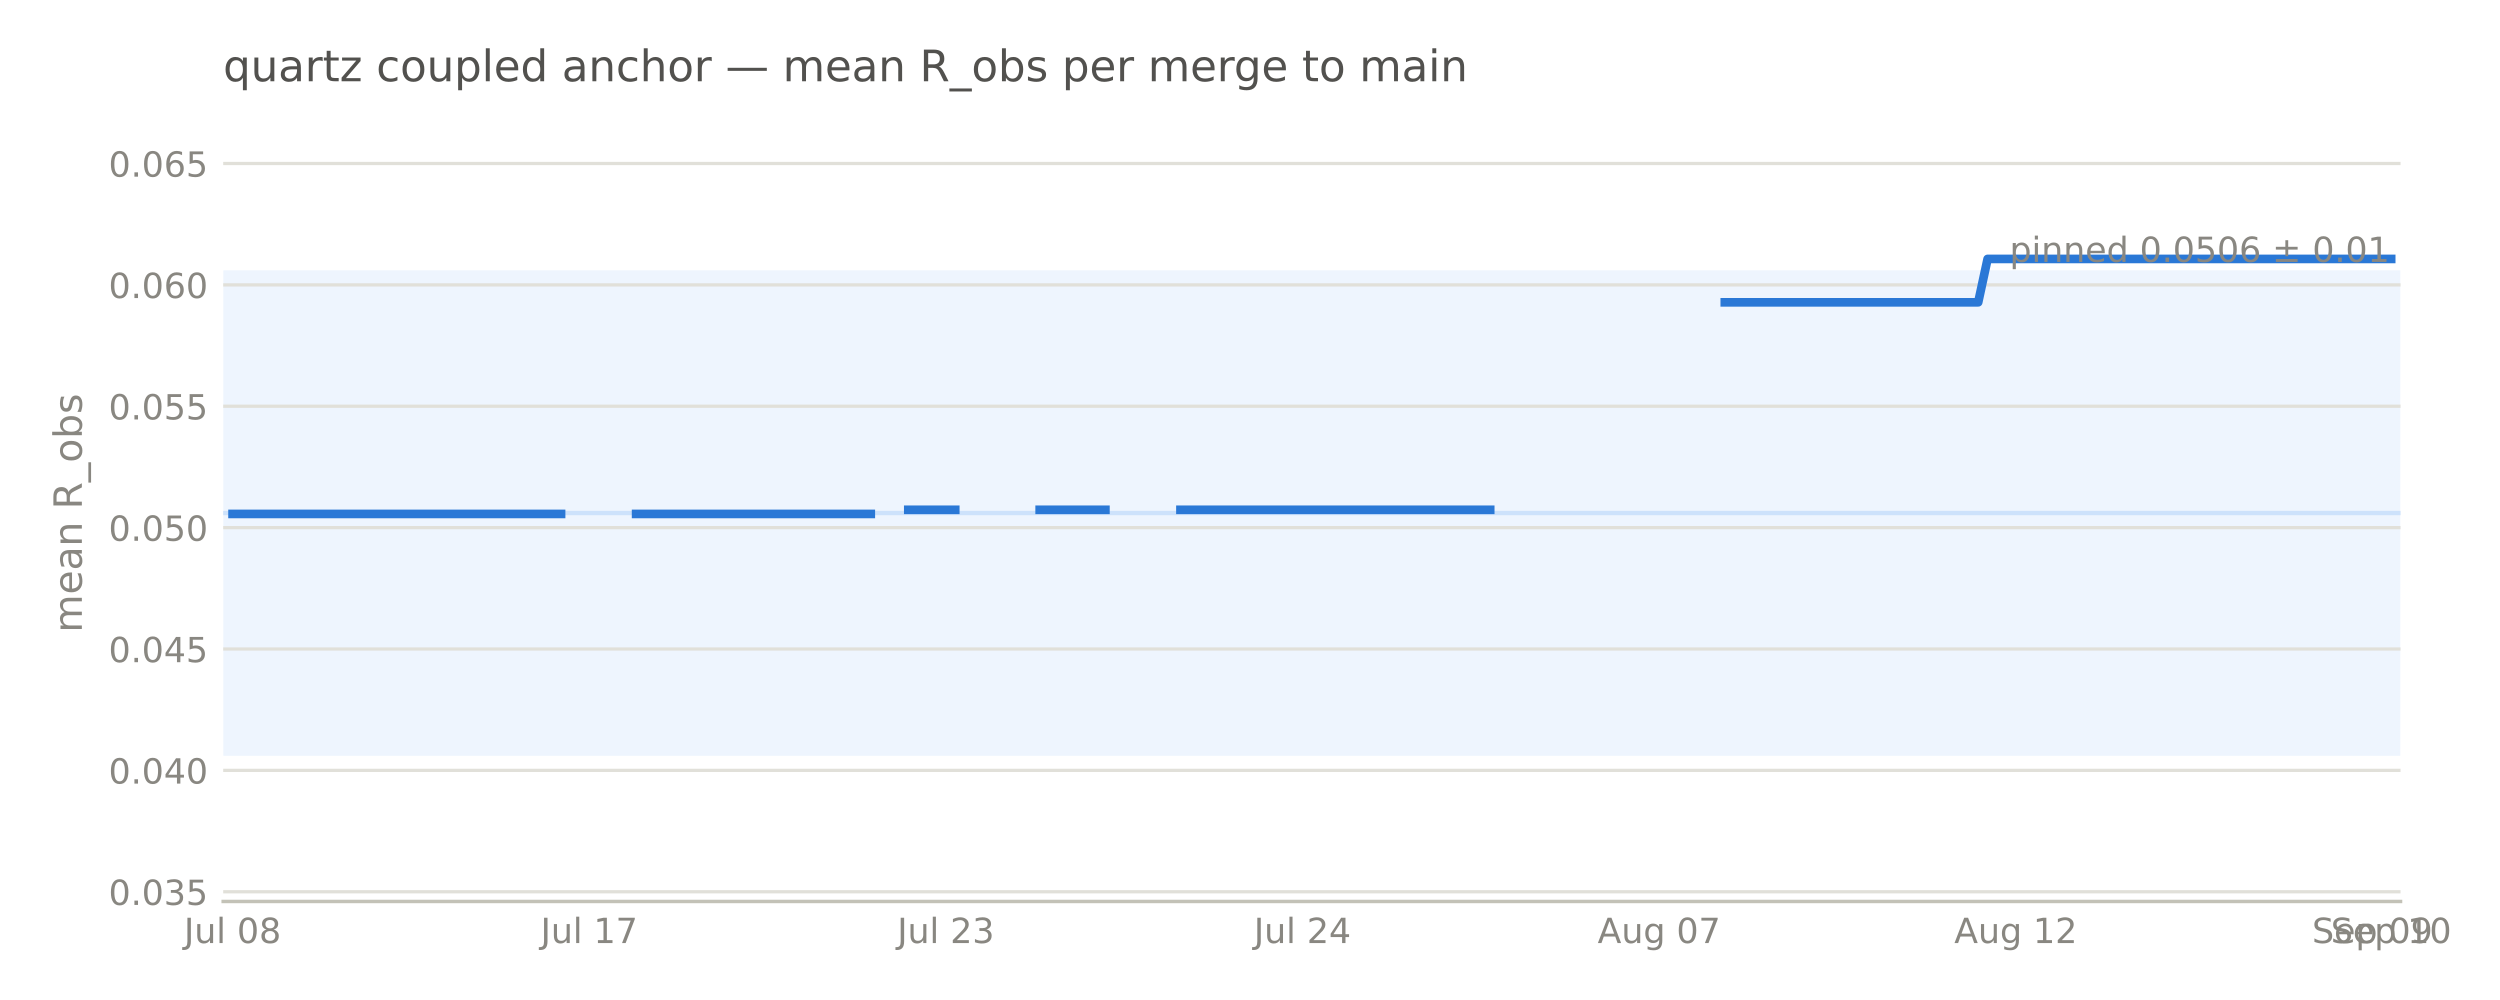
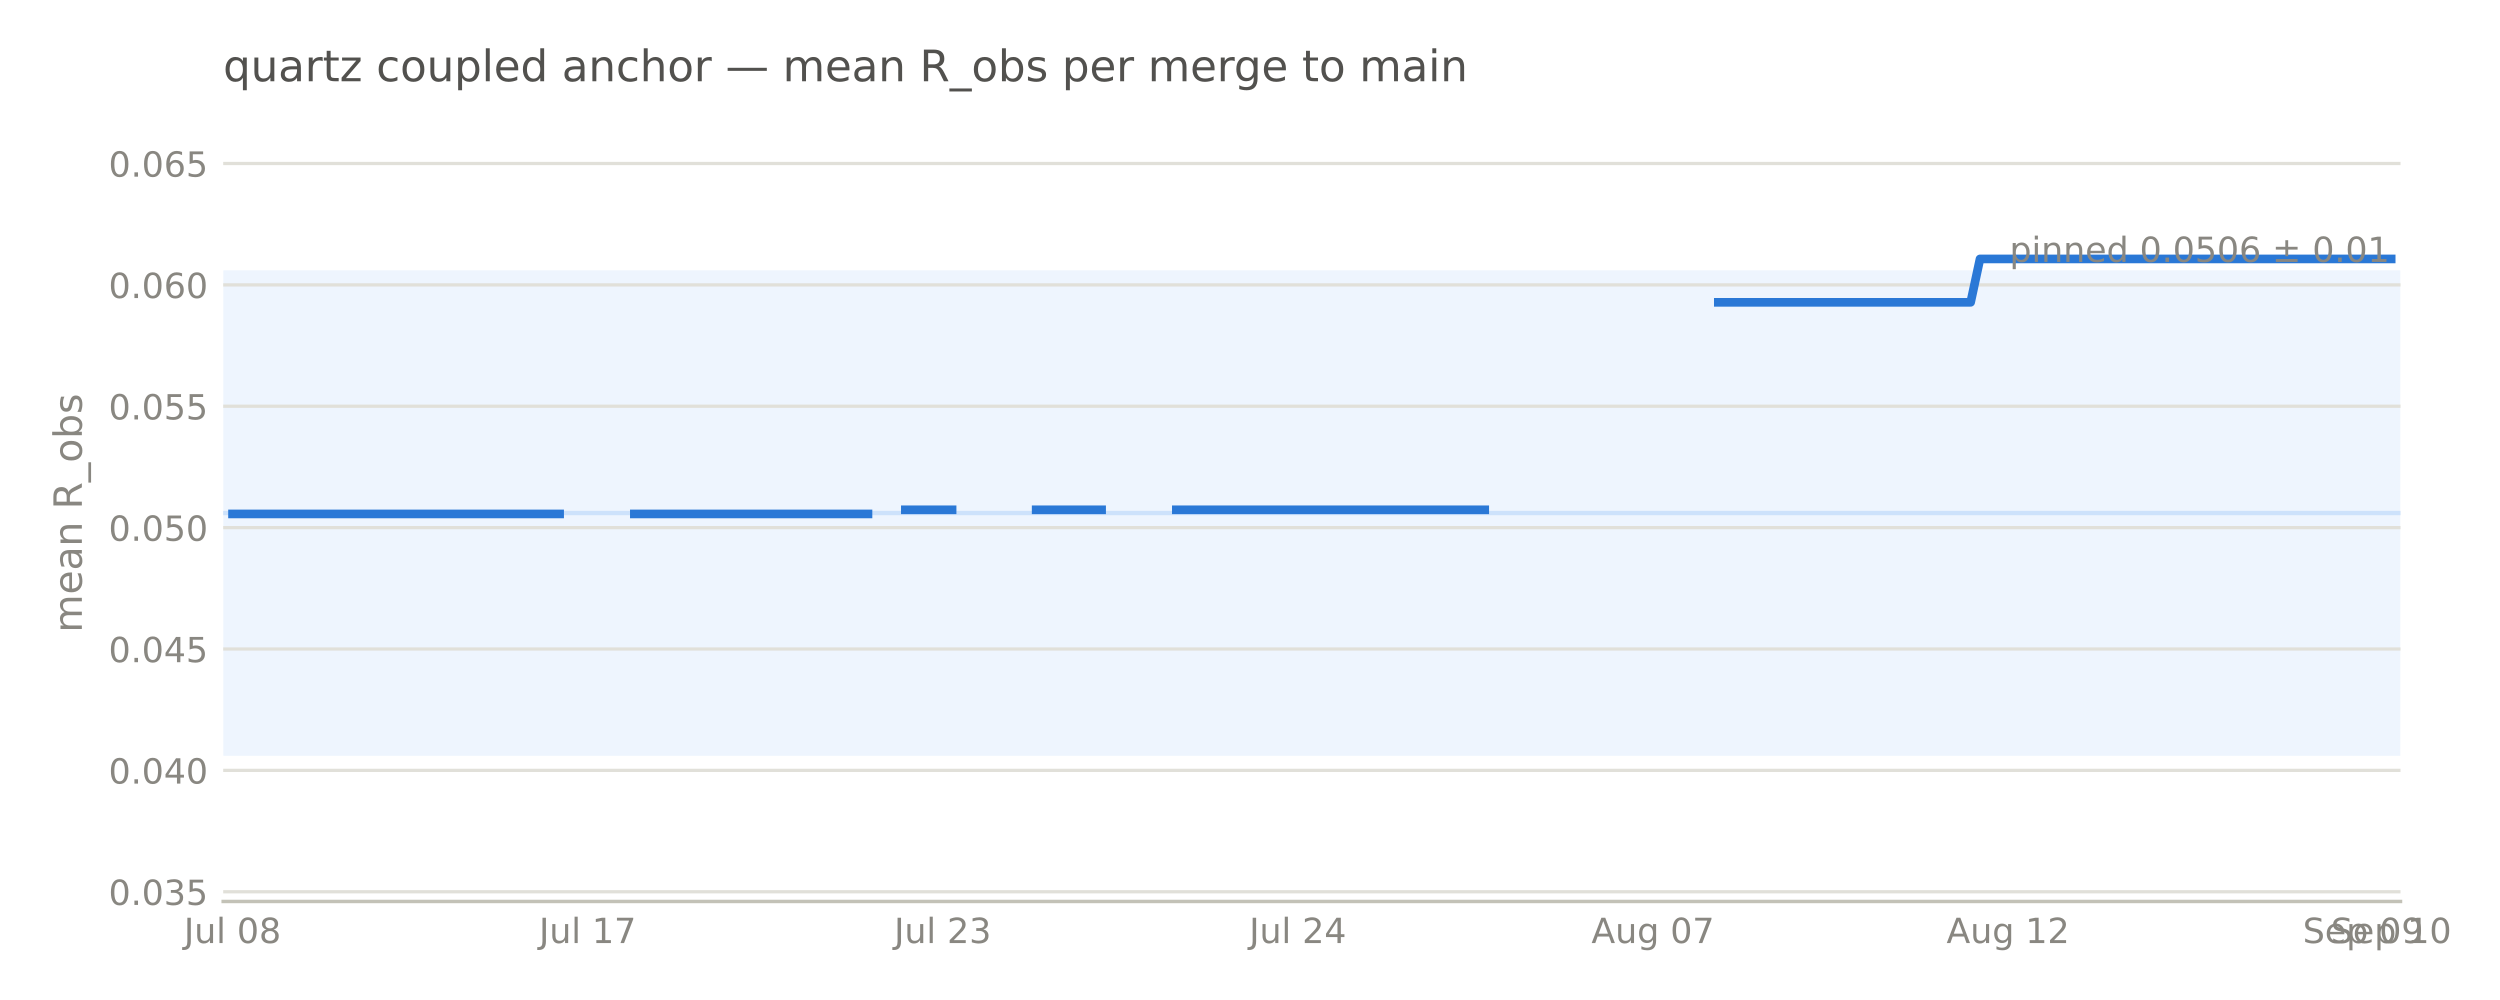
<svg xmlns="http://www.w3.org/2000/svg" width="576pt" height="230.4pt" viewBox="0 0 576 230.4" version="1.1">
  <defs>
    <style type="text/css">*{stroke-linejoin: round; stroke-linecap: butt}</style>
  </defs>
  <g id="figure_1">
    <g id="patch_1">
      <path d="M 0 230.4  L 576 230.4  L 576 0  L 0 0  L 0 230.4  z " style="fill: none; opacity: 0" />
    </g>
    <g id="axes_1">
      <g id="patch_2">
-         <path d="M 51.422 207.698  L 553.084 207.698  L 553.084 28.72  L 51.422 28.72  L 51.422 207.698  z " style="fill: none" />
+         <path d="M 51.422 207.698  L 553.076 207.698  L 553.076 28.72  L 51.422 28.72  L 51.422 207.698  z " style="fill: none" />
      </g>
      <g id="patch_3">
-         <path d="M 51.422 174.14  L 553.084 174.14  L 553.084 62.278  L 51.422 62.278  z " clip-path="url(#p447aba4e38)" style="fill: #cde2fb; opacity: 0.35" />
+         <path d="M 51.422 174.14  L 553.076 174.14  L 553.076 62.278  L 51.422 62.278  z " clip-path="url(#p58f3de40c4)" style="fill: #cde2fb; opacity: 0.35" />
      </g>
      <g id="matplotlib.axis_1">
        <g id="xtick_1">
          <g id="line2d_1" />
          <g id="text_1">
-             <text style="font-size: 8px; font-family: 'DejaVu Sans', 'Bitstream Vera Sans', 'Computer Modern Sans Serif', 'Lucida Grande', 'Verdana', 'Geneva', 'Lucid', 'Arial', 'Helvetica', 'Avant Garde', sans-serif; text-anchor: middle; fill: #898781" x="53.584" y="217.277" transform="rotate(-0 53.58445 217.2769)">Jul 08</text>
+             <text style="font-size: 8px; font-family: 'DejaVu Sans', 'Bitstream Vera Sans', 'Computer Modern Sans Serif', 'Lucida Grande', 'Verdana', 'Geneva', 'Lucid', 'Arial', 'Helvetica', 'Avant Garde', sans-serif; text-anchor: middle; fill: #898781" x="53.575" y="217.277" transform="rotate(-0 53.57513 217.2769)">Jul 08</text>
          </g>
        </g>
        <g id="xtick_2">
          <g id="line2d_2" />
          <g id="text_2">
-             <text style="font-size: 8px; font-family: 'DejaVu Sans', 'Bitstream Vera Sans', 'Computer Modern Sans Serif', 'Lucida Grande', 'Verdana', 'Geneva', 'Lucid', 'Arial', 'Helvetica', 'Avant Garde', sans-serif; text-anchor: middle; fill: #898781" x="135.753" y="217.277" transform="rotate(-0 135.7532 217.2769)">Jul 17</text>
+             <text style="font-size: 8px; font-family: 'DejaVu Sans', 'Bitstream Vera Sans', 'Computer Modern Sans Serif', 'Lucida Grande', 'Verdana', 'Geneva', 'Lucid', 'Arial', 'Helvetica', 'Avant Garde', sans-serif; text-anchor: middle; fill: #898781" x="135.39" y="217.277" transform="rotate(-0 135.3899 217.2769)">Jul 17</text>
          </g>
        </g>
        <g id="xtick_3">
          <g id="line2d_3" />
          <g id="text_3">
-             <text style="font-size: 8px; font-family: 'DejaVu Sans', 'Bitstream Vera Sans', 'Computer Modern Sans Serif', 'Lucida Grande', 'Verdana', 'Geneva', 'Lucid', 'Arial', 'Helvetica', 'Avant Garde', sans-serif; text-anchor: middle; fill: #898781" x="217.922" y="217.277" transform="rotate(-0 217.922 217.2769)">Jul 23</text>
+             <text style="font-size: 8px; font-family: 'DejaVu Sans', 'Bitstream Vera Sans', 'Computer Modern Sans Serif', 'Lucida Grande', 'Verdana', 'Geneva', 'Lucid', 'Arial', 'Helvetica', 'Avant Garde', sans-serif; text-anchor: middle; fill: #898781" x="217.205" y="217.277" transform="rotate(-0 217.2047 217.2769)">Jul 23</text>
          </g>
        </g>
        <g id="xtick_4">
          <g id="line2d_4" />
          <g id="text_4">
-             <text style="font-size: 8px; font-family: 'DejaVu Sans', 'Bitstream Vera Sans', 'Computer Modern Sans Serif', 'Lucida Grande', 'Verdana', 'Geneva', 'Lucid', 'Arial', 'Helvetica', 'Avant Garde', sans-serif; text-anchor: middle; fill: #898781" x="300.091" y="217.277" transform="rotate(-0 300.0908 217.2769)">Jul 24</text>
+             <text style="font-size: 8px; font-family: 'DejaVu Sans', 'Bitstream Vera Sans', 'Computer Modern Sans Serif', 'Lucida Grande', 'Verdana', 'Geneva', 'Lucid', 'Arial', 'Helvetica', 'Avant Garde', sans-serif; text-anchor: middle; fill: #898781" x="299.019" y="217.277" transform="rotate(-0 299.0195 217.2769)">Jul 24</text>
          </g>
        </g>
        <g id="xtick_5">
          <g id="line2d_5" />
          <g id="text_5">
-             <text style="font-size: 8px; font-family: 'DejaVu Sans', 'Bitstream Vera Sans', 'Computer Modern Sans Serif', 'Lucida Grande', 'Verdana', 'Geneva', 'Lucid', 'Arial', 'Helvetica', 'Avant Garde', sans-serif; text-anchor: middle; fill: #898781" x="382.26" y="217.276" transform="rotate(-0 382.2596 217.2763)">Aug 07</text>
+             <text style="font-size: 8px; font-family: 'DejaVu Sans', 'Bitstream Vera Sans', 'Computer Modern Sans Serif', 'Lucida Grande', 'Verdana', 'Geneva', 'Lucid', 'Arial', 'Helvetica', 'Avant Garde', sans-serif; text-anchor: middle; fill: #898781" x="380.834" y="217.276" transform="rotate(-0 380.8342 217.2763)">Aug 07</text>
          </g>
        </g>
        <g id="xtick_6">
          <g id="line2d_6" />
          <g id="text_6">
-             <text style="font-size: 8px; font-family: 'DejaVu Sans', 'Bitstream Vera Sans', 'Computer Modern Sans Serif', 'Lucida Grande', 'Verdana', 'Geneva', 'Lucid', 'Arial', 'Helvetica', 'Avant Garde', sans-serif; text-anchor: middle; fill: #898781" x="464.428" y="217.276" transform="rotate(-0 464.4283 217.2763)">Aug 12</text>
+             <text style="font-size: 8px; font-family: 'DejaVu Sans', 'Bitstream Vera Sans', 'Computer Modern Sans Serif', 'Lucida Grande', 'Verdana', 'Geneva', 'Lucid', 'Arial', 'Helvetica', 'Avant Garde', sans-serif; text-anchor: middle; fill: #898781" x="462.649" y="217.276" transform="rotate(-0 462.649 217.2763)">Aug 12</text>
          </g>
        </g>
        <g id="xtick_7">
          <g id="line2d_7" />
          <g id="text_7">
-             <text style="font-size: 8px; font-family: 'DejaVu Sans', 'Bitstream Vera Sans', 'Computer Modern Sans Serif', 'Lucida Grande', 'Verdana', 'Geneva', 'Lucid', 'Arial', 'Helvetica', 'Avant Garde', sans-serif; text-anchor: middle; fill: #898781" x="546.597" y="217.276" transform="rotate(-0 546.5971 217.2763)">Sep 09</text>
+             <text style="font-size: 8px; font-family: 'DejaVu Sans', 'Bitstream Vera Sans', 'Computer Modern Sans Serif', 'Lucida Grande', 'Verdana', 'Geneva', 'Lucid', 'Arial', 'Helvetica', 'Avant Garde', sans-serif; text-anchor: middle; fill: #898781" x="544.464" y="217.276" transform="rotate(-0 544.4638 217.2763)">Sep 09</text>
          </g>
        </g>
        <g id="xtick_8">
          <g id="line2d_8" />
          <g id="text_8">
-             <text style="font-size: 8px; font-family: 'DejaVu Sans', 'Bitstream Vera Sans', 'Computer Modern Sans Serif', 'Lucida Grande', 'Verdana', 'Geneva', 'Lucid', 'Arial', 'Helvetica', 'Avant Garde', sans-serif; text-anchor: middle; fill: #898781" x="550.922" y="217.276" transform="rotate(-0 550.9218 217.2763)">Sep 10</text>
+             <text style="font-size: 8px; font-family: 'DejaVu Sans', 'Bitstream Vera Sans', 'Computer Modern Sans Serif', 'Lucida Grande', 'Verdana', 'Geneva', 'Lucid', 'Arial', 'Helvetica', 'Avant Garde', sans-serif; text-anchor: middle; fill: #898781" x="550.923" y="217.276" transform="rotate(-0 550.9229 217.2763)">Sep 10</text>
          </g>
        </g>
      </g>
      <g id="matplotlib.axis_2">
        <g id="ytick_1">
          <g id="line2d_9">
-             <path d="M 51.422 205.461  L 553.084 205.461  " clip-path="url(#p447aba4e38)" style="fill: none; stroke: #e1e0d9; stroke-width: 0.75; stroke-linecap: square" />
+             <path d="M 51.422 205.461  L 553.076 205.461  " clip-path="url(#p58f3de40c4)" style="fill: none; stroke: #e1e0d9; stroke-width: 0.75; stroke-linecap: square" />
          </g>
          <g id="line2d_10" />
          <g id="text_9">
            <text style="font-size: 8px; font-family: 'DejaVu Sans', 'Bitstream Vera Sans', 'Computer Modern Sans Serif', 'Lucida Grande', 'Verdana', 'Geneva', 'Lucid', 'Arial', 'Helvetica', 'Avant Garde', sans-serif; text-anchor: end; fill: #898781" x="47.922" y="208.5" transform="rotate(-0 47.92211 208.5)">0.035</text>
          </g>
        </g>
        <g id="ytick_2">
          <g id="line2d_11">
-             <path d="M 51.422 177.496  L 553.084 177.496  " clip-path="url(#p447aba4e38)" style="fill: none; stroke: #e1e0d9; stroke-width: 0.75; stroke-linecap: square" />
+             <path d="M 51.422 177.496  L 553.076 177.496  " clip-path="url(#p58f3de40c4)" style="fill: none; stroke: #e1e0d9; stroke-width: 0.75; stroke-linecap: square" />
          </g>
          <g id="line2d_12" />
          <g id="text_10">
            <text style="font-size: 8px; font-family: 'DejaVu Sans', 'Bitstream Vera Sans', 'Computer Modern Sans Serif', 'Lucida Grande', 'Verdana', 'Geneva', 'Lucid', 'Arial', 'Helvetica', 'Avant Garde', sans-serif; text-anchor: end; fill: #898781" x="47.922" y="180.535" transform="rotate(-0 47.92211 180.5346)">0.040</text>
          </g>
        </g>
        <g id="ytick_3">
          <g id="line2d_13">
-             <path d="M 51.422 149.53  L 553.084 149.53  " clip-path="url(#p447aba4e38)" style="fill: none; stroke: #e1e0d9; stroke-width: 0.75; stroke-linecap: square" />
+             <path d="M 51.422 149.53  L 553.076 149.53  " clip-path="url(#p58f3de40c4)" style="fill: none; stroke: #e1e0d9; stroke-width: 0.75; stroke-linecap: square" />
          </g>
          <g id="line2d_14" />
          <g id="text_11">
            <text style="font-size: 8px; font-family: 'DejaVu Sans', 'Bitstream Vera Sans', 'Computer Modern Sans Serif', 'Lucida Grande', 'Verdana', 'Geneva', 'Lucid', 'Arial', 'Helvetica', 'Avant Garde', sans-serif; text-anchor: end; fill: #898781" x="47.922" y="152.569" transform="rotate(-0 47.92211 152.5693)">0.045</text>
          </g>
        </g>
        <g id="ytick_4">
          <g id="line2d_15">
-             <path d="M 51.422 121.565  L 553.084 121.565  " clip-path="url(#p447aba4e38)" style="fill: none; stroke: #e1e0d9; stroke-width: 0.75; stroke-linecap: square" />
+             <path d="M 51.422 121.565  L 553.076 121.565  " clip-path="url(#p58f3de40c4)" style="fill: none; stroke: #e1e0d9; stroke-width: 0.75; stroke-linecap: square" />
          </g>
          <g id="line2d_16" />
          <g id="text_12">
            <text style="font-size: 8px; font-family: 'DejaVu Sans', 'Bitstream Vera Sans', 'Computer Modern Sans Serif', 'Lucida Grande', 'Verdana', 'Geneva', 'Lucid', 'Arial', 'Helvetica', 'Avant Garde', sans-serif; text-anchor: end; fill: #898781" x="47.922" y="124.604" transform="rotate(-0 47.92211 124.604)">0.050</text>
          </g>
        </g>
        <g id="ytick_5">
          <g id="line2d_17">
-             <path d="M 51.422 93.6  L 553.084 93.6  " clip-path="url(#p447aba4e38)" style="fill: none; stroke: #e1e0d9; stroke-width: 0.75; stroke-linecap: square" />
+             <path d="M 51.422 93.6  L 553.076 93.6  " clip-path="url(#p58f3de40c4)" style="fill: none; stroke: #e1e0d9; stroke-width: 0.75; stroke-linecap: square" />
          </g>
          <g id="line2d_18" />
          <g id="text_13">
            <text style="font-size: 8px; font-family: 'DejaVu Sans', 'Bitstream Vera Sans', 'Computer Modern Sans Serif', 'Lucida Grande', 'Verdana', 'Geneva', 'Lucid', 'Arial', 'Helvetica', 'Avant Garde', sans-serif; text-anchor: end; fill: #898781" x="47.922" y="96.639" transform="rotate(-0 47.92211 96.63863)">0.055</text>
          </g>
        </g>
        <g id="ytick_6">
          <g id="line2d_19">
-             <path d="M 51.422 65.634  L 553.084 65.634  " clip-path="url(#p447aba4e38)" style="fill: none; stroke: #e1e0d9; stroke-width: 0.75; stroke-linecap: square" />
+             <path d="M 51.422 65.634  L 553.076 65.634  " clip-path="url(#p58f3de40c4)" style="fill: none; stroke: #e1e0d9; stroke-width: 0.75; stroke-linecap: square" />
          </g>
          <g id="line2d_20" />
          <g id="text_14">
            <text style="font-size: 8px; font-family: 'DejaVu Sans', 'Bitstream Vera Sans', 'Computer Modern Sans Serif', 'Lucida Grande', 'Verdana', 'Geneva', 'Lucid', 'Arial', 'Helvetica', 'Avant Garde', sans-serif; text-anchor: end; fill: #898781" x="47.922" y="68.673" transform="rotate(-0 47.92211 68.6733)">0.060</text>
          </g>
        </g>
        <g id="ytick_7">
          <g id="line2d_21">
-             <path d="M 51.422 37.669  L 553.084 37.669  " clip-path="url(#p447aba4e38)" style="fill: none; stroke: #e1e0d9; stroke-width: 0.75; stroke-linecap: square" />
+             <path d="M 51.422 37.669  L 553.076 37.669  " clip-path="url(#p58f3de40c4)" style="fill: none; stroke: #e1e0d9; stroke-width: 0.75; stroke-linecap: square" />
          </g>
          <g id="line2d_22" />
          <g id="text_15">
            <text style="font-size: 8px; font-family: 'DejaVu Sans', 'Bitstream Vera Sans', 'Computer Modern Sans Serif', 'Lucida Grande', 'Verdana', 'Geneva', 'Lucid', 'Arial', 'Helvetica', 'Avant Garde', sans-serif; text-anchor: end; fill: #898781" x="47.922" y="40.708" transform="rotate(-0 47.92211 40.70797)">0.065</text>
          </g>
        </g>
        <g id="text_16">
          <text style="font-size: 9px; font-family: 'DejaVu Sans', 'Bitstream Vera Sans', 'Computer Modern Sans Serif', 'Lucida Grande', 'Verdana', 'Geneva', 'Lucid', 'Arial', 'Helvetica', 'Avant Garde', sans-serif; text-anchor: middle; fill: #898781" x="18.858" y="118.209" transform="rotate(-90 18.8575 118.2091)">mean R_obs</text>
        </g>
      </g>
      <g id="line2d_23">
-         <path d="M 51.422 118.209  L 553.084 118.209  " clip-path="url(#p447aba4e38)" style="fill: none; stroke: #cde2fb; stroke-linecap: square" />
+         <path d="M 51.422 118.209  L 553.076 118.209  " clip-path="url(#p58f3de40c4)" style="fill: none; stroke: #cde2fb; stroke-linecap: square" />
      </g>
      <g id="patch_4">
-         <path d="M 51.422 207.698  L 553.084 207.698  " style="fill: none; stroke: #c3c2b7; stroke-width: 0.8; stroke-linejoin: miter; stroke-linecap: square" />
+         <path d="M 51.422 207.698  L 553.076 207.698  " style="fill: none; stroke: #c3c2b7; stroke-width: 0.8; stroke-linejoin: miter; stroke-linecap: square" />
      </g>
      <g id="line2d_24">
-         <path d="M 53.584 118.409  L 129.266 118.409  M 146.565 118.409  L 200.623 118.409  M 209.273 117.455  L 220.084 117.455  M 239.545 117.455  L 254.682 117.455  M 271.98 117.455  L 343.338 117.455  M 397.396 69.652  L 455.779 69.652  L 457.941 59.661  L 550.922 59.661  L 550.922 59.661  " clip-path="url(#p447aba4e38)" style="fill: none; stroke: #2a78d6; stroke-width: 2; stroke-linecap: square" />
+         <path d="M 53.575 118.409  L 128.931 118.409  M 146.155 118.409  L 199.981 118.409  M 208.593 117.455  L 219.358 117.455  M 238.735 117.455  L 253.806 117.455  M 271.03 117.455  L 342.08 117.455  M 395.905 69.652  L 454.037 69.652  L 456.19 59.661  L 550.923 59.661  L 550.923 59.661  " clip-path="url(#p58f3de40c4)" style="fill: none; stroke: #2a78d6; stroke-width: 2; stroke-linecap: square" />
      </g>
      <g id="text_17">
-         <text style="font-size: 8px; font-family: 'DejaVu Sans', 'Bitstream Vera Sans', 'Computer Modern Sans Serif', 'Lucida Grande', 'Verdana', 'Geneva', 'Lucid', 'Arial', 'Helvetica', 'Avant Garde', sans-serif; text-anchor: end; fill: #898781" x="550.576" y="60.357" transform="rotate(-0 550.5758 60.35652)">pinned 0.0506 ± 0.01</text>
+         <text style="font-size: 8px; font-family: 'DejaVu Sans', 'Bitstream Vera Sans', 'Computer Modern Sans Serif', 'Lucida Grande', 'Verdana', 'Geneva', 'Lucid', 'Arial', 'Helvetica', 'Avant Garde', sans-serif; text-anchor: end; fill: #898781" x="550.568" y="60.357" transform="rotate(-0 550.5676 60.35652)">pinned 0.0506 ± 0.01</text>
      </g>
      <g id="text_18">
        <text style="font-size: 10px; font-family: 'DejaVu Sans', 'Bitstream Vera Sans', 'Computer Modern Sans Serif', 'Lucida Grande', 'Verdana', 'Geneva', 'Lucid', 'Arial', 'Helvetica', 'Avant Garde', sans-serif; text-anchor: start; fill: #52514e" x="51.422" y="18.72" transform="rotate(-0 51.42211 18.72)">quartz coupled anchor — mean R_obs per merge to main</text>
      </g>
    </g>
  </g>
  <defs>
-     <clipPath id="p447aba4e38">
-       <rect x="51.422" y="28.72" width="501.662" height="178.978" />
+     <clipPath id="p58f3de40c4">
+       <rect x="51.422" y="28.72" width="501.654" height="178.978" />
    </clipPath>
  </defs>
</svg>
